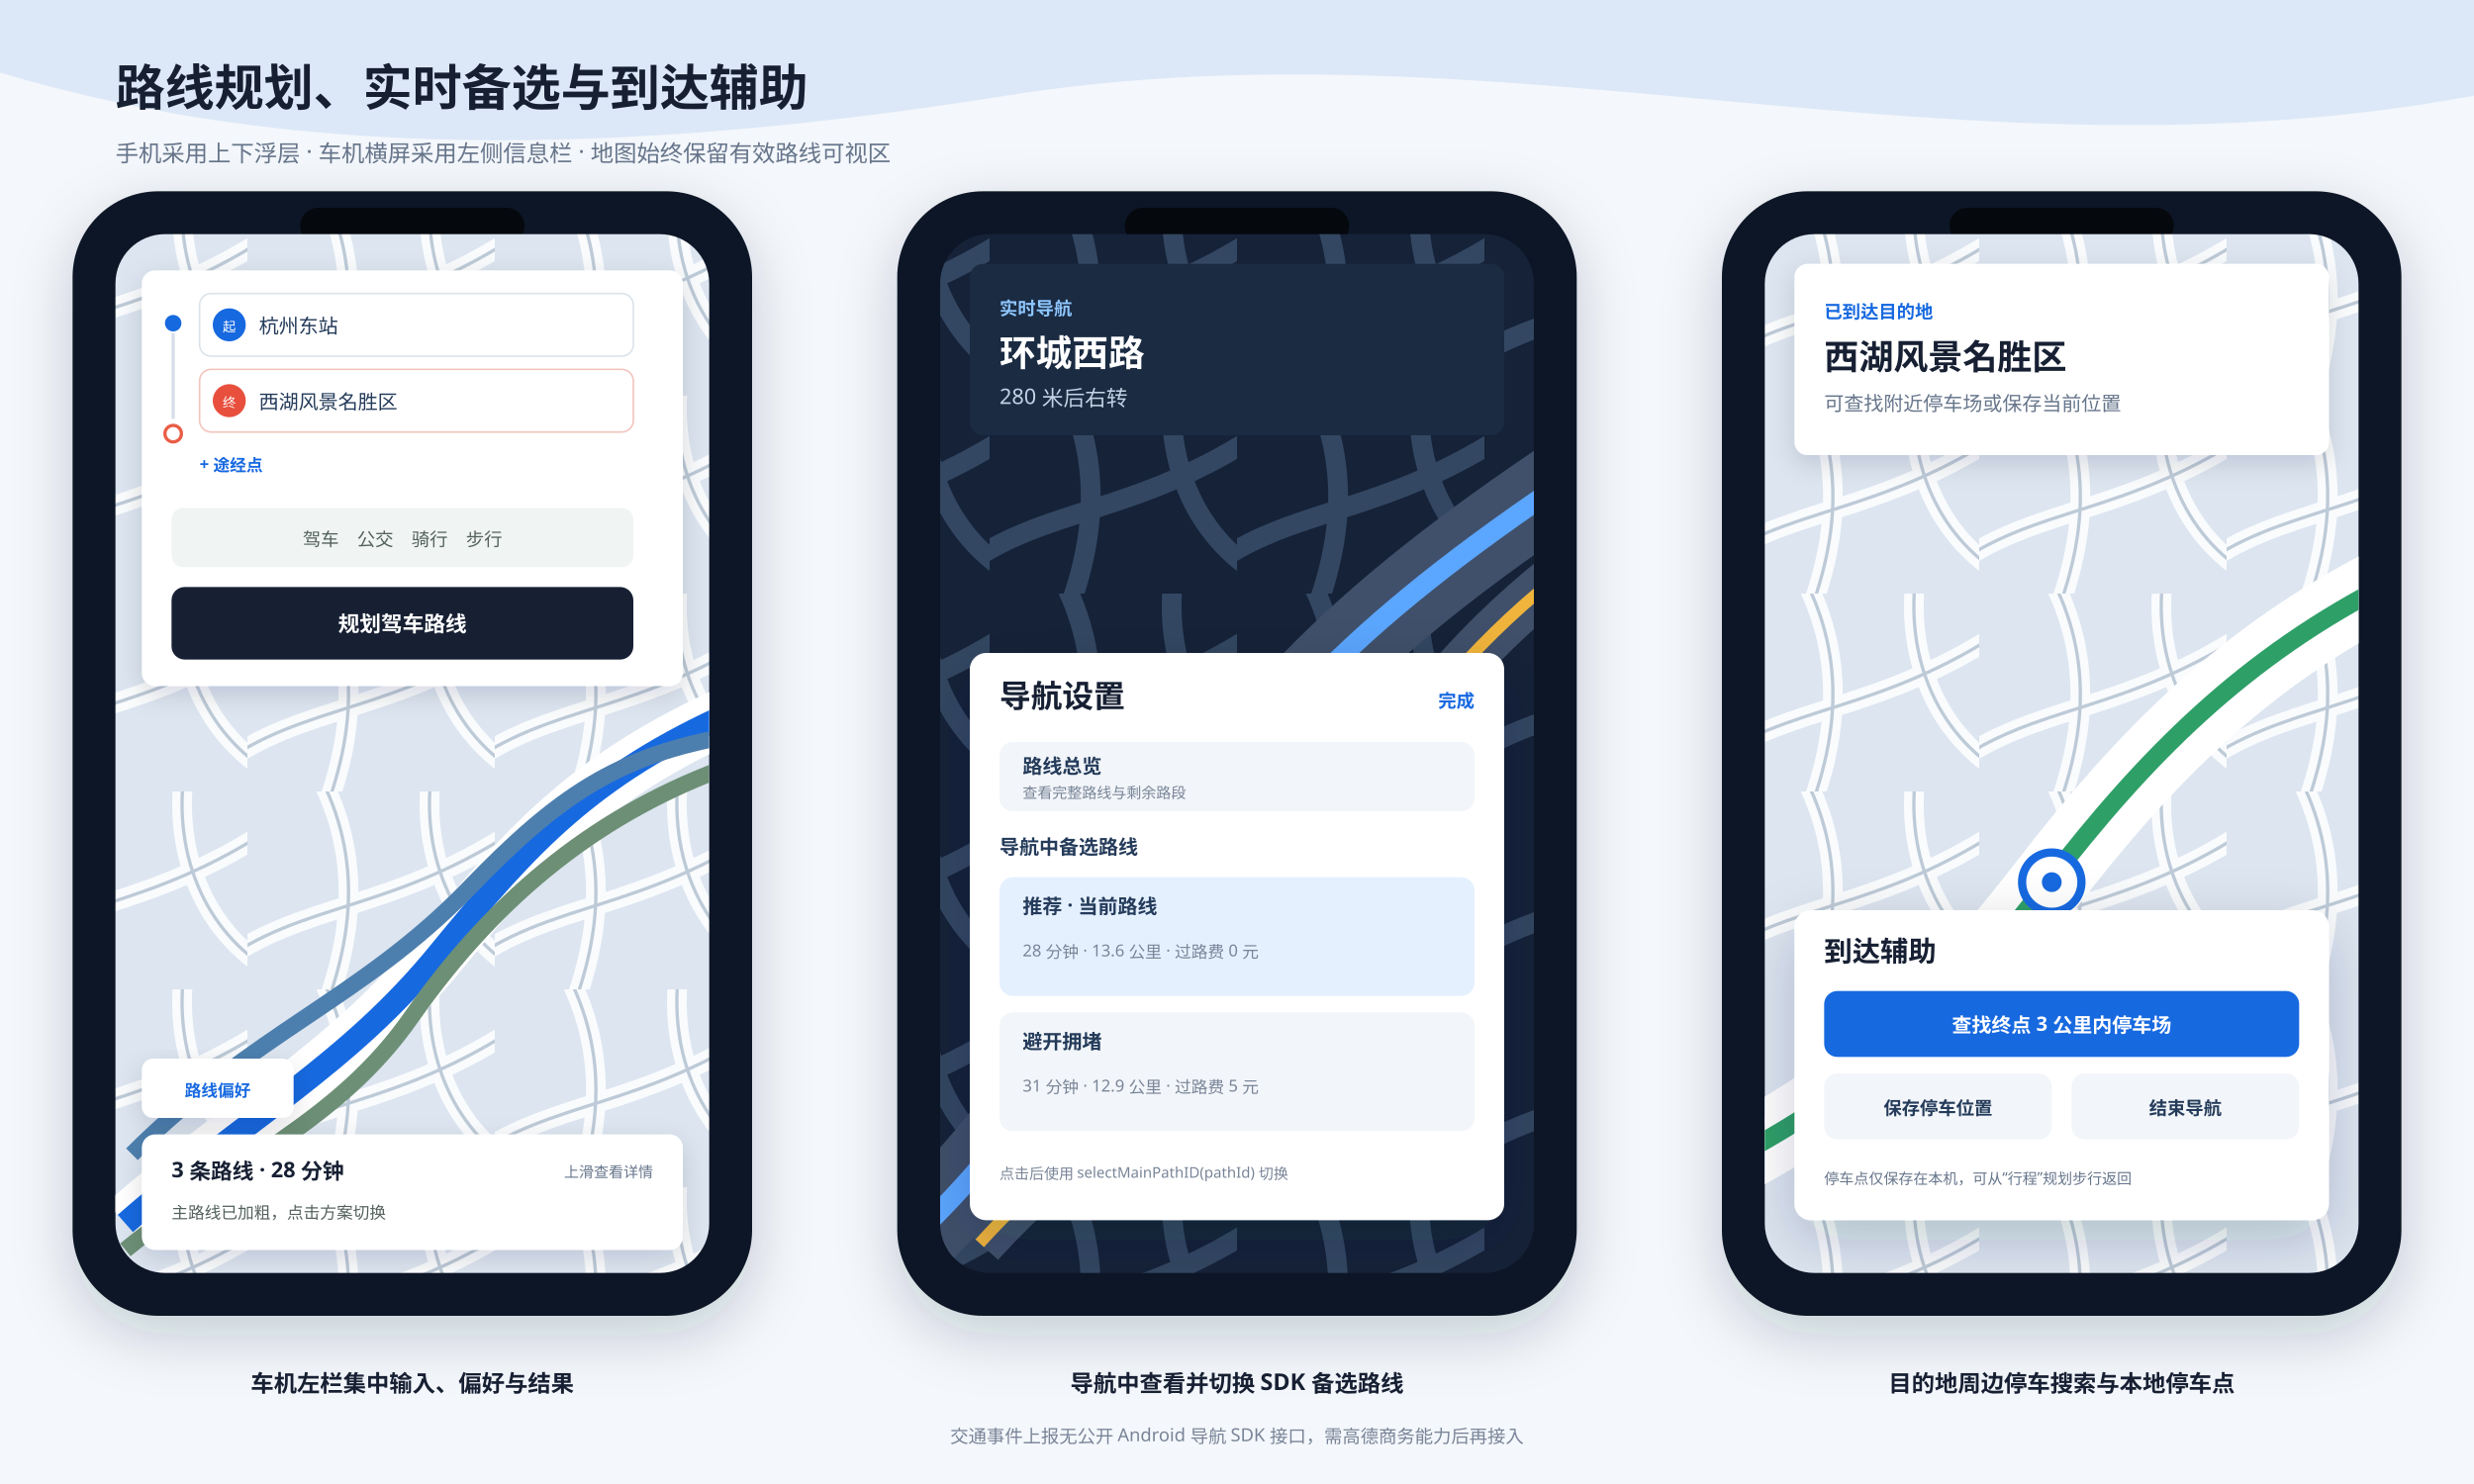
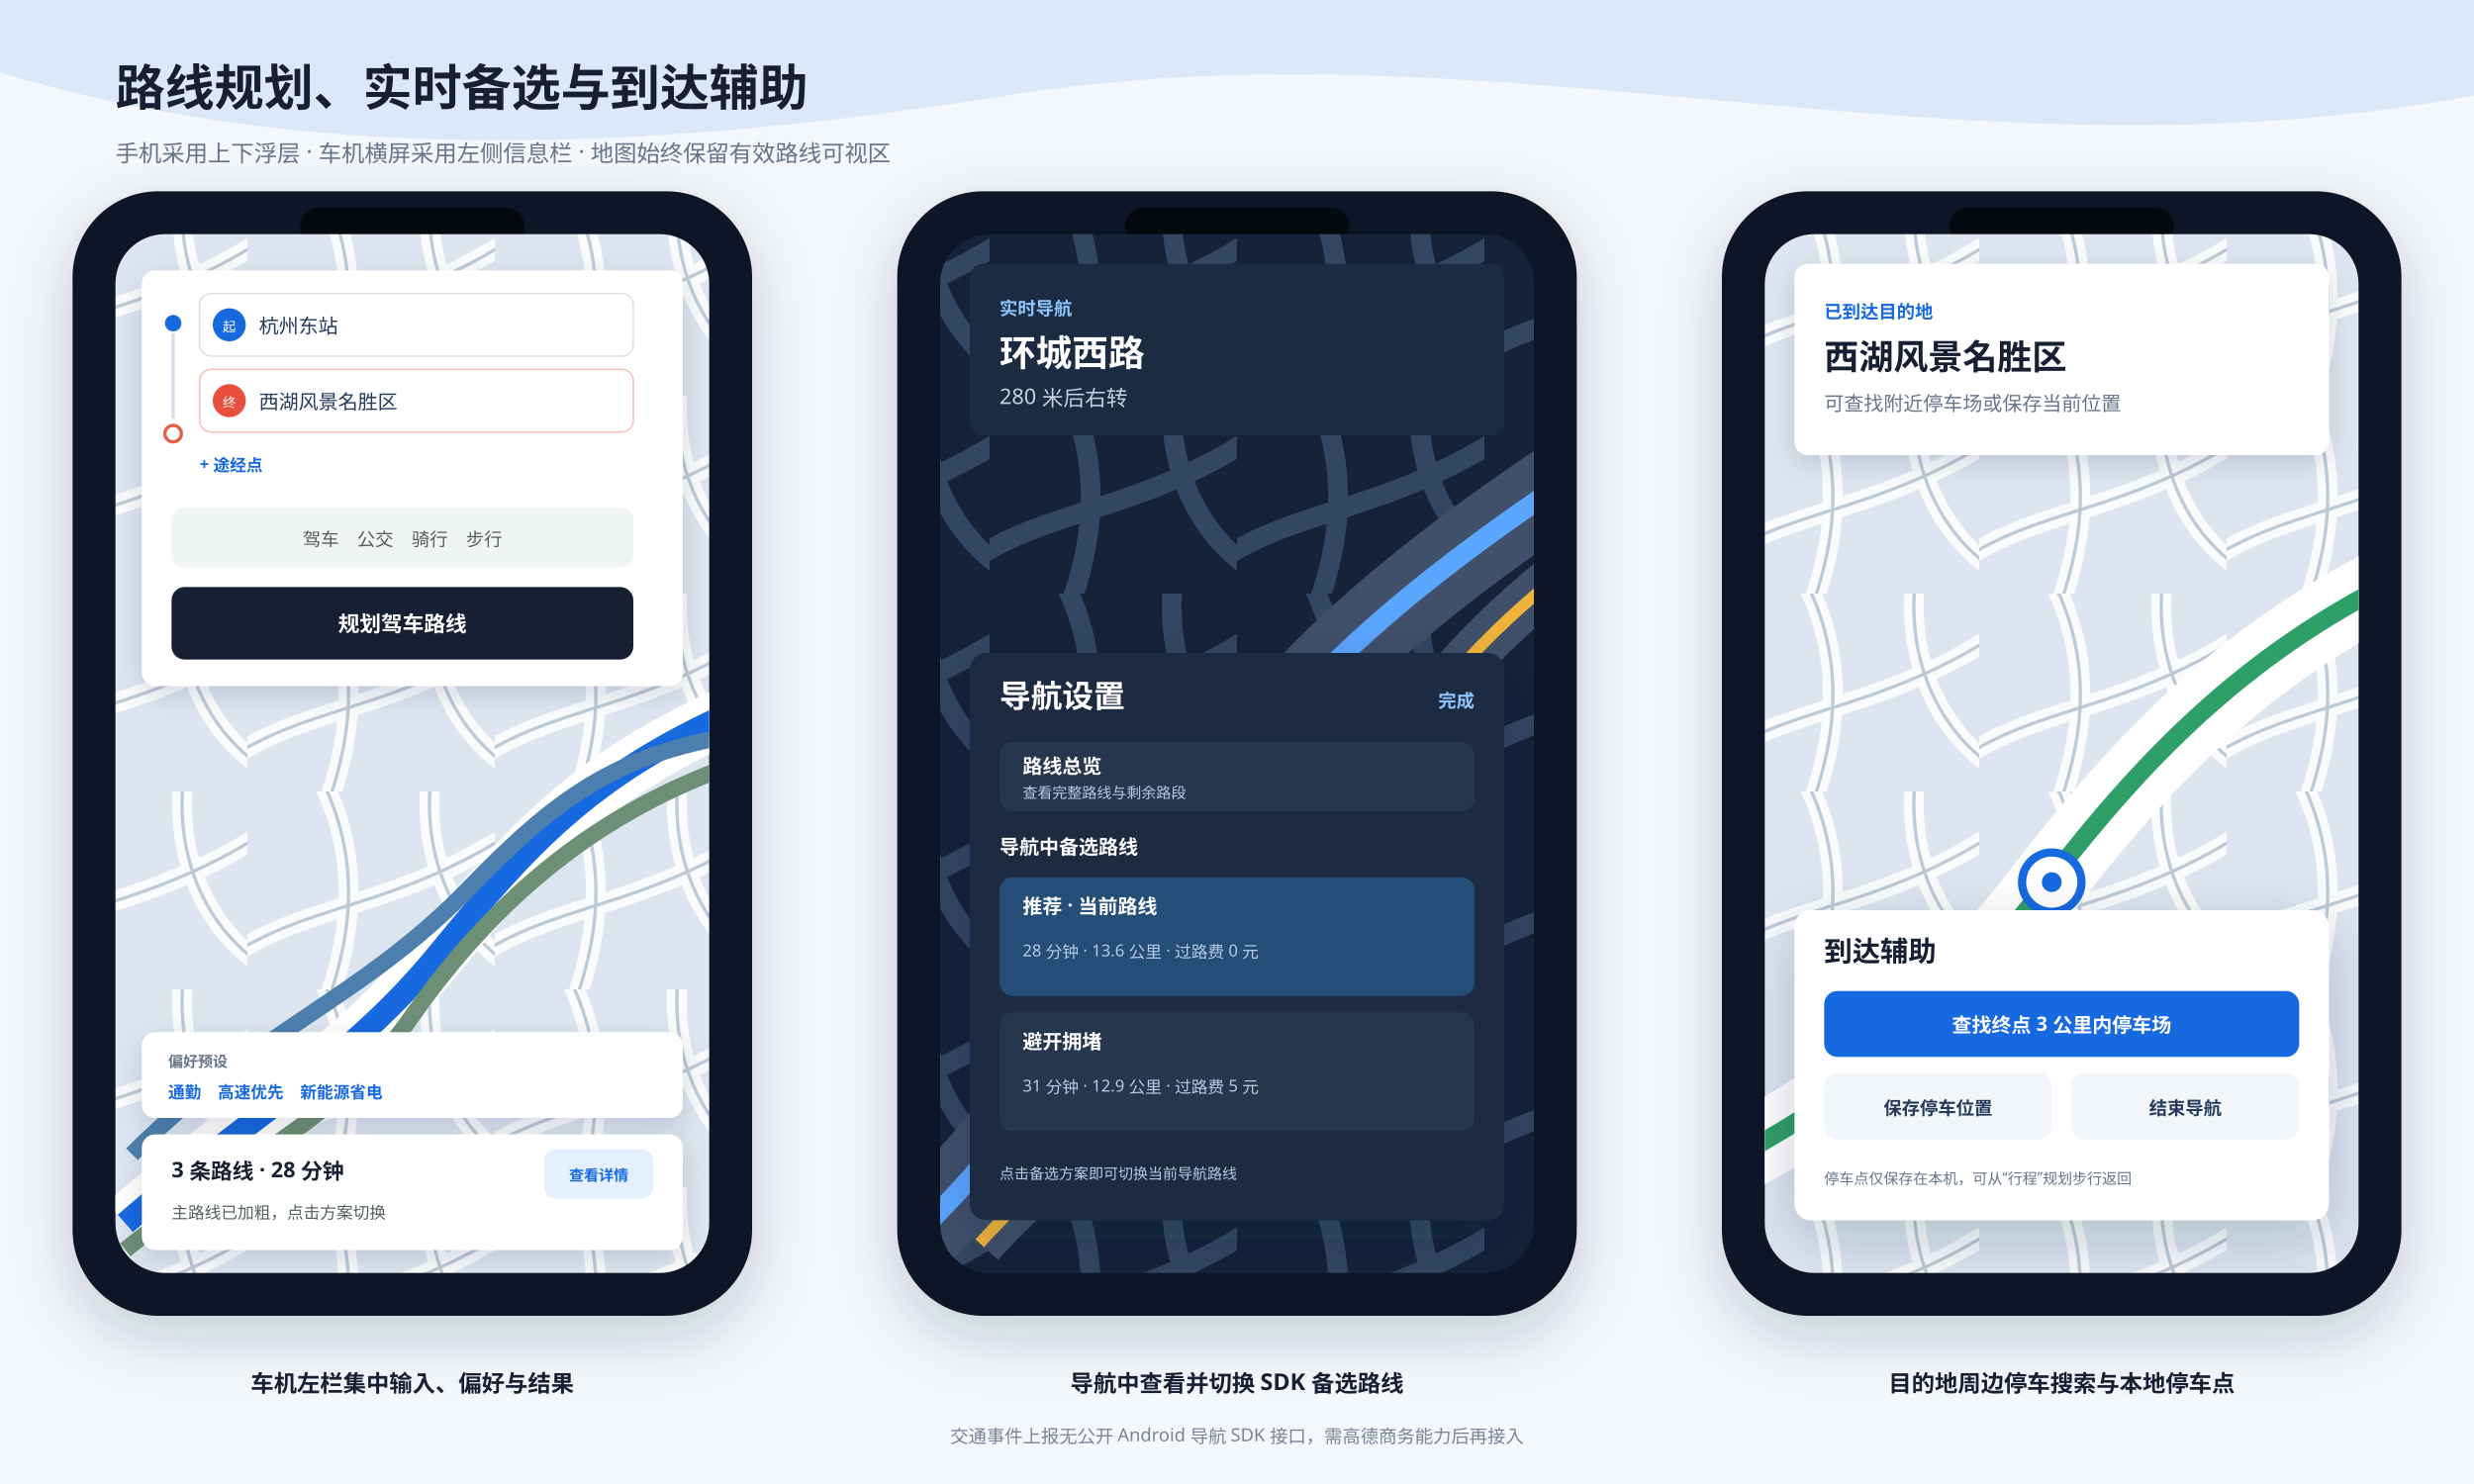
<svg xmlns="http://www.w3.org/2000/svg" width="1500" height="900" viewBox="0 0 1500 900">
  <defs>
    <filter id="shadow" x="-30%" y="-30%" width="160%" height="180%">
      <feDropShadow dx="0" dy="12" stdDeviation="18" flood-color="#172033" flood-opacity=".2" />
    </filter>
    <filter id="soft" x="-30%" y="-30%" width="160%" height="180%">
      <feDropShadow dx="0" dy="5" stdDeviation="8" flood-color="#172033" flood-opacity=".14" />
    </filter>
    <pattern id="map" width="150" height="120" patternUnits="userSpaceOnUse">
      <rect width="150" height="120" fill="#dce5f0" />
      <path d="M-18 105C34 66 88 74 168 20M38-20C68 30 68 81 44 140M112-14C104 40 126 89 170 112" fill="none" stroke="#f9fbfd" stroke-width="12" />
      <path d="M-18 105C34 66 88 74 168 20M38-20C68 30 68 81 44 140M112-14C104 40 126 89 170 112" fill="none" stroke="#bdcad7" stroke-width="2" />
    </pattern>
    <pattern id="nightMap" width="150" height="120" patternUnits="userSpaceOnUse">
      <rect width="150" height="120" fill="#152238" />
      <path d="M-18 105C34 66 88 74 168 20M38-20C68 30 68 81 44 140M112-14C104 40 126 89 170 112" fill="none" stroke="#334762" stroke-width="12" />
    </pattern>
    <clipPath id="planner">
      <rect x="70" y="142" width="360" height="630" rx="30" />
    </clipPath>
    <clipPath id="routes">
      <rect x="570" y="142" width="360" height="630" rx="30" />
    </clipPath>
    <clipPath id="parking">
      <rect x="1070" y="142" width="360" height="630" rx="30" />
    </clipPath>
  </defs>
  <rect width="1500" height="900" fill="#f4f7fb" />
  <path d="M0 0H1500V58C1188 116 912 10 610 58C340 101 154 90 0 44Z" fill="#dce8f8" />
  <text x="70" y="64" font-family="sans-serif" font-size="30" font-weight="700" fill="#172033">路线规划、实时备选与到达辅助</text>
  <text x="70" y="98" font-family="sans-serif" font-size="14" fill="#66758b">手机采用上下浮层 · 车机横屏采用左侧信息栏 · 地图始终保留有效路线可视区</text>
  <g fill="#101927" filter="url(#shadow)">
    <rect x="44" y="116" width="412" height="682" rx="52" />
    <rect x="544" y="116" width="412" height="682" rx="52" />
    <rect x="1044" y="116" width="412" height="682" rx="52" />
  </g>
  <g fill="#05080d">
    <rect x="182" y="126" width="136" height="22" rx="11" />
    <rect x="682" y="126" width="136" height="22" rx="11" />
    <rect x="1182" y="126" width="136" height="22" rx="11" />
  </g>
  <g clip-path="url(#planner)" font-family="sans-serif">
    <rect x="70" y="142" width="360" height="630" fill="url(#map)" />
    <rect x="86" y="164" width="328" height="252" rx="8" fill="#fff" filter="url(#soft)" />
    <circle cx="105" cy="196" r="5" fill="#1769e0" />
    <path d="M105 202v52" stroke="#d6deea" stroke-width="2" />
    <circle cx="105" cy="263" r="5" fill="#fff" stroke="#e95d45" stroke-width="2" />
    <g font-size="12" fill="#243b5a">
      <rect x="121" y="178" width="263" height="38" rx="7" fill="#fff" stroke="#dce3ea" />
      <circle cx="139" cy="197" r="10" fill="#1769e0" />
      <text x="139" y="201" text-anchor="middle" font-size="8" fill="#fff">起</text>
      <text x="157" y="202">杭州东站</text>
      <rect x="121" y="224" width="263" height="38" rx="7" fill="#fff" stroke="#f3c5be" />
      <circle cx="139" cy="243" r="10" fill="#e84f3d" />
      <text x="139" y="247" text-anchor="middle" font-size="8" fill="#fff">终</text>
      <text x="157" y="248">西湖风景名胜区</text>
    </g>
    <text x="121" y="285" font-size="10" font-weight="700" fill="#1769e0">+ 途经点</text>
    <rect x="104" y="308" width="280" height="36" rx="7" fill="#f0f4f2" />
    <text x="244" y="331" text-anchor="middle" font-size="11" fill="#53615d">驾车　公交　骑行　步行</text>
    <rect x="104" y="356" width="280" height="44" rx="8" fill="#172033" />
    <text x="244" y="383" text-anchor="middle" font-size="13" font-weight="700" fill="#fff">规划驾车路线</text>
    <path d="M76 742C149 678 211 646 267 577C321 511 359 470 444 432" fill="none" stroke="#fff" stroke-width="34" />
    <path d="M76 742C149 678 211 646 267 577C321 511 359 470 444 432" fill="none" stroke="#1769e0" stroke-width="14" />
    <path d="M80 700C154 626 219 606 284 539C338 483 374 458 444 446" fill="none" stroke="#4d7fae" stroke-width="10" />
    <path d="M76 758C142 704 205 681 250 616C302 542 365 492 444 464" fill="none" stroke="#6d8f76" stroke-width="10" />
-     <rect x="86" y="642" width="92" height="36" rx="7" fill="#fff" filter="url(#soft)" />
-     <text x="132" y="665" text-anchor="middle" font-size="10" font-weight="700" fill="#1769e0">路线偏好</text>
+     <rect x="86" y="626" width="328" height="52" rx="8" fill="#fff" filter="url(#soft)" />
+     <text x="102" y="647" font-size="9" font-weight="700" fill="#66758b">偏好预设</text>
+     <text x="102" y="666" font-size="10" font-weight="700" fill="#1769e0">通勤　高速优先　新能源省电</text>
    <rect x="86" y="688" width="328" height="70" rx="8" fill="#fff" filter="url(#soft)" />
    <text x="104" y="714" font-size="13" font-weight="700" fill="#172033">3 条路线 · 28 分钟</text>
-     <text x="396" y="714" text-anchor="end" font-size="9" fill="#66758b">上滑查看详情</text>
+     <rect x="330" y="697" width="66" height="30" rx="7" fill="#e5f0ff" />
+     <text x="363" y="716" text-anchor="middle" font-size="9" font-weight="700" fill="#1769e0">查看详情</text>
    <text x="104" y="739" font-size="10" fill="#53615d">主路线已加粗，点击方案切换</text>
  </g>
  <g clip-path="url(#routes)" font-family="sans-serif">
    <rect x="570" y="142" width="360" height="630" fill="url(#nightMap)" />
    <path d="M550 754C628 680 665 610 709 533C758 448 813 382 958 286" fill="none" stroke="#40506a" stroke-width="52" />
    <path d="M550 754C628 680 665 610 709 533C758 448 813 382 958 286" fill="none" stroke="#5ba6ff" stroke-width="12" />
    <path d="M594 754C650 692 714 656 762 590C811 522 839 430 954 342" fill="none" stroke="#40506a" stroke-width="30" />
    <path d="M594 754C650 692 714 656 762 590C811 522 839 430 954 342" fill="none" stroke="#f0b43c" stroke-width="7" />
    <rect x="588" y="160" width="324" height="104" rx="8" fill="#1a2b42" />
    <text x="606" y="191" font-size="11" font-weight="700" fill="#8ec7ff">实时导航</text>
    <text x="606" y="222" font-size="22" font-weight="700" fill="#fff">环城西路</text>
    <text x="606" y="245" font-size="13" fill="#c5d2e5">280 米后右转</text>
-     <rect x="588" y="396" width="324" height="344" rx="10" fill="#fff" filter="url(#shadow)" />
-     <text x="606" y="429" font-size="19" font-weight="700" fill="#172033">导航设置</text>
-     <text x="894" y="429" text-anchor="end" font-size="11" font-weight="700" fill="#1769e0">完成</text>
-     <rect x="606" y="450" width="288" height="42" rx="8" fill="#f2f5f9" />
-     <text x="620" y="469" font-size="12" font-weight="700" fill="#243b5a">路线总览</text>
-     <text x="620" y="484" font-size="9" fill="#788497">查看完整路线与剩余路段</text>
-     <text x="606" y="518" font-size="12" font-weight="700" fill="#243b5a">导航中备选路线</text>
-     <rect x="606" y="532" width="288" height="72" rx="8" fill="#e5f0ff" />
-     <text x="620" y="554" font-size="12" font-weight="700" fill="#243b5a">推荐 · 当前路线</text>
-     <text x="620" y="580" font-size="10" fill="#788497">28 分钟 · 13.6 公里 · 过路费 0 元</text>
-     <rect x="606" y="614" width="288" height="72" rx="8" fill="#f2f5f9" />
-     <text x="620" y="636" font-size="12" font-weight="700" fill="#243b5a">避开拥堵</text>
-     <text x="620" y="662" font-size="10" fill="#788497">31 分钟 · 12.9 公里 · 过路费 5 元</text>
-     <text x="606" y="715" font-size="9" fill="#788497">点击后使用 selectMainPathID(pathId) 切换</text>
+     <rect x="588" y="396" width="324" height="344" rx="10" fill="#1a2b42" filter="url(#shadow)" />
+     <text x="606" y="429" font-size="19" font-weight="700" fill="#fff">导航设置</text>
+     <text x="894" y="429" text-anchor="end" font-size="11" font-weight="700" fill="#8ec7ff">完成</text>
+     <rect x="606" y="450" width="288" height="42" rx="8" fill="#25364d" />
+     <text x="620" y="469" font-size="12" font-weight="700" fill="#fff">路线总览</text>
+     <text x="620" y="484" font-size="9" fill="#b9cbe4">查看完整路线与剩余路段</text>
+     <text x="606" y="518" font-size="12" font-weight="700" fill="#fff">导航中备选路线</text>
+     <rect x="606" y="532" width="288" height="72" rx="8" fill="#244e78" />
+     <text x="620" y="554" font-size="12" font-weight="700" fill="#fff">推荐 · 当前路线</text>
+     <text x="620" y="580" font-size="10" fill="#b9cbe4">28 分钟 · 13.6 公里 · 过路费 0 元</text>
+     <rect x="606" y="614" width="288" height="72" rx="8" fill="#25364d" />
+     <text x="620" y="636" font-size="12" font-weight="700" fill="#fff">避开拥堵</text>
+     <text x="620" y="662" font-size="10" fill="#b9cbe4">31 分钟 · 12.9 公里 · 过路费 5 元</text>
+     <text x="606" y="715" font-size="9" fill="#b9cbe4">点击备选方案即可切换当前导航路线</text>
  </g>
  <g clip-path="url(#parking)" font-family="sans-serif">
    <rect x="1070" y="142" width="360" height="630" fill="url(#map)" />
    <path d="M1048 704C1138 656 1184 610 1242 535C1300 460 1360 398 1452 352" fill="none" stroke="#fff" stroke-width="46" />
    <path d="M1048 704C1138 656 1184 610 1242 535C1300 460 1360 398 1452 352" fill="none" stroke="#2f9f68" stroke-width="11" />
    <circle cx="1244" cy="535" r="18" fill="#fff" stroke="#1769e0" stroke-width="5" />
    <circle cx="1244" cy="535" r="6" fill="#1769e0" />
    <rect x="1088" y="160" width="324" height="116" rx="8" fill="#fff" filter="url(#soft)" />
    <text x="1106" y="193" font-size="11" font-weight="700" fill="#1769e0">已到达目的地</text>
    <text x="1106" y="224" font-size="21" font-weight="700" fill="#172033">西湖风景名胜区</text>
    <text x="1106" y="249" font-size="12" fill="#66758b">可查找附近停车场或保存当前位置</text>
    <rect x="1088" y="552" width="324" height="188" rx="10" fill="#fff" filter="url(#shadow)" />
    <text x="1106" y="583" font-size="17" font-weight="700" fill="#172033">到达辅助</text>
    <rect x="1106" y="601" width="288" height="40" rx="8" fill="#1769e0" />
    <text x="1250" y="626" text-anchor="middle" font-size="12" font-weight="700" fill="#fff">查找终点 3 公里内停车场</text>
    <rect x="1106" y="651" width="138" height="40" rx="8" fill="#f2f5f9" />
    <text x="1175" y="676" text-anchor="middle" font-size="11" font-weight="700" fill="#243b5a">保存停车位置</text>
    <rect x="1256" y="651" width="138" height="40" rx="8" fill="#f2f5f9" />
    <text x="1325" y="676" text-anchor="middle" font-size="11" font-weight="700" fill="#243b5a">结束导航</text>
    <text x="1106" y="718" font-size="9" fill="#66758b">停车点仅保存在本机，可从“行程”规划步行返回</text>
  </g>
  <g font-family="sans-serif" text-anchor="middle">
    <text x="250" y="844" font-size="14" font-weight="700" fill="#172033">车机左栏集中输入、偏好与结果</text>
    <text x="750" y="844" font-size="14" font-weight="700" fill="#172033">导航中查看并切换 SDK 备选路线</text>
    <text x="1250" y="844" font-size="14" font-weight="700" fill="#172033">目的地周边停车搜索与本地停车点</text>
  </g>
  <text x="750" y="875" text-anchor="middle" font-family="sans-serif" font-size="11" fill="#788497">交通事件上报无公开 Android 导航 SDK 接口，需高德商务能力后再接入</text>
</svg>
